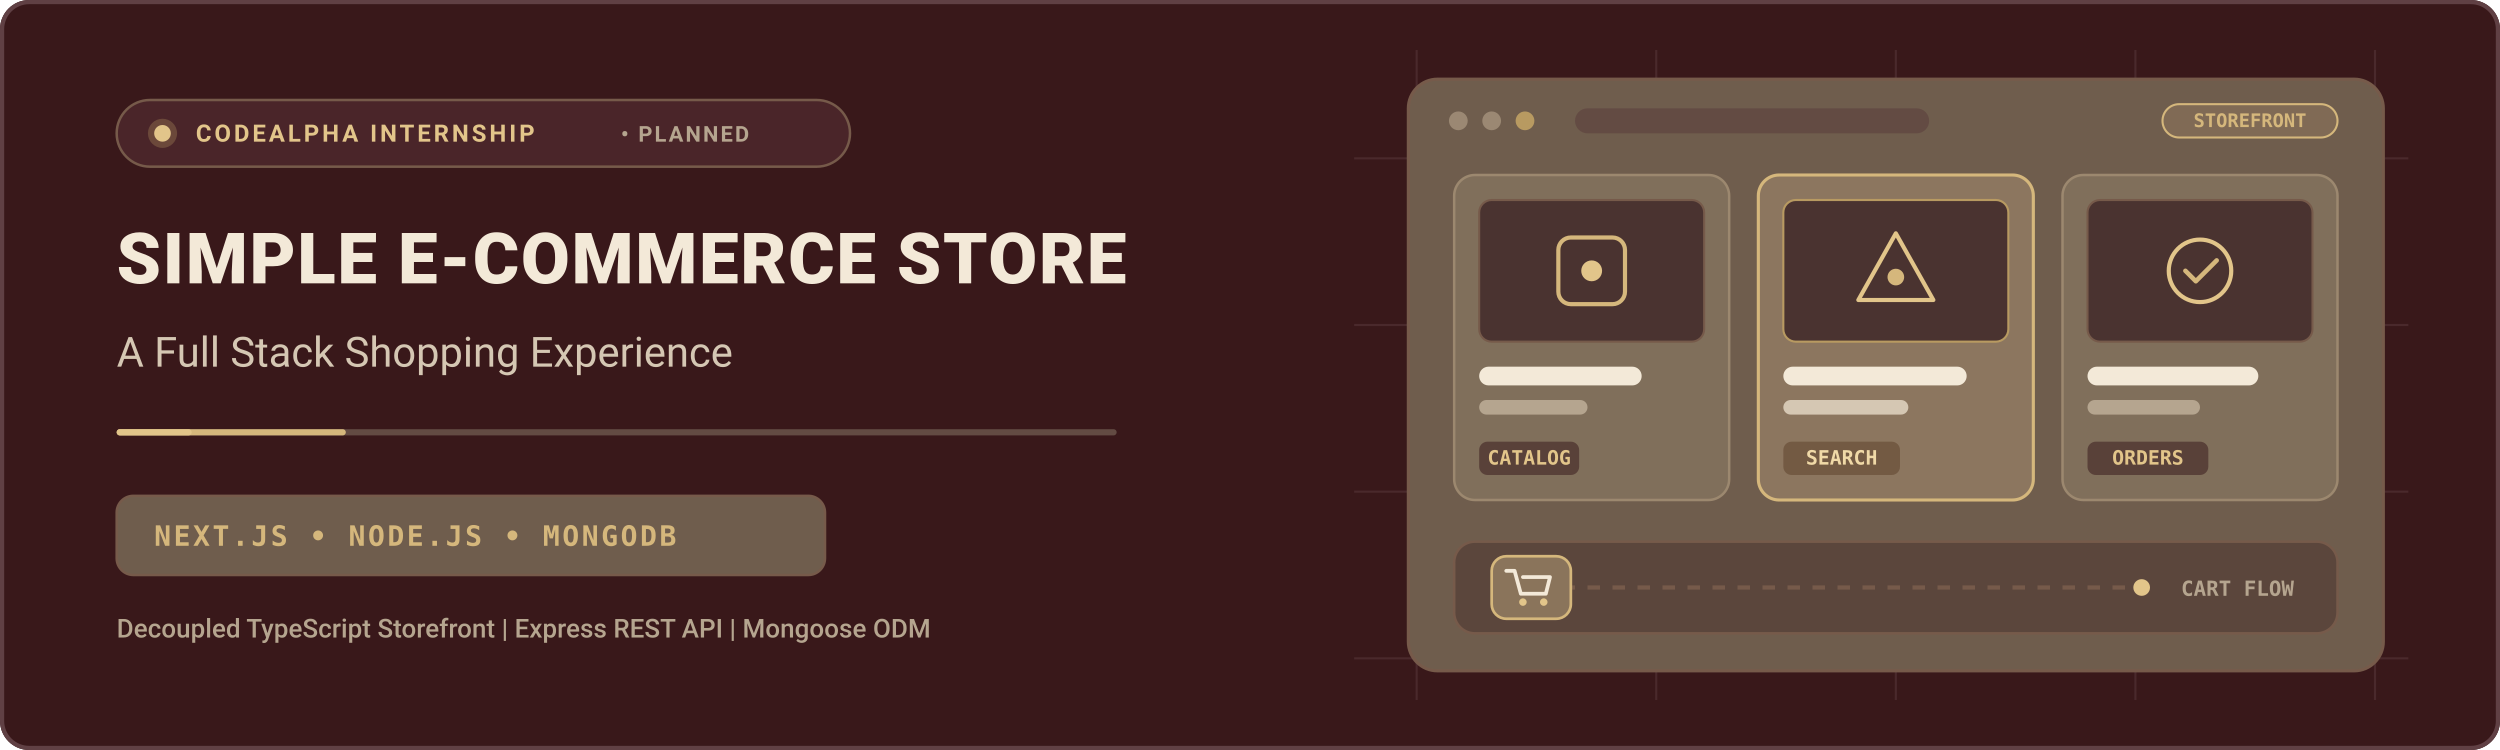
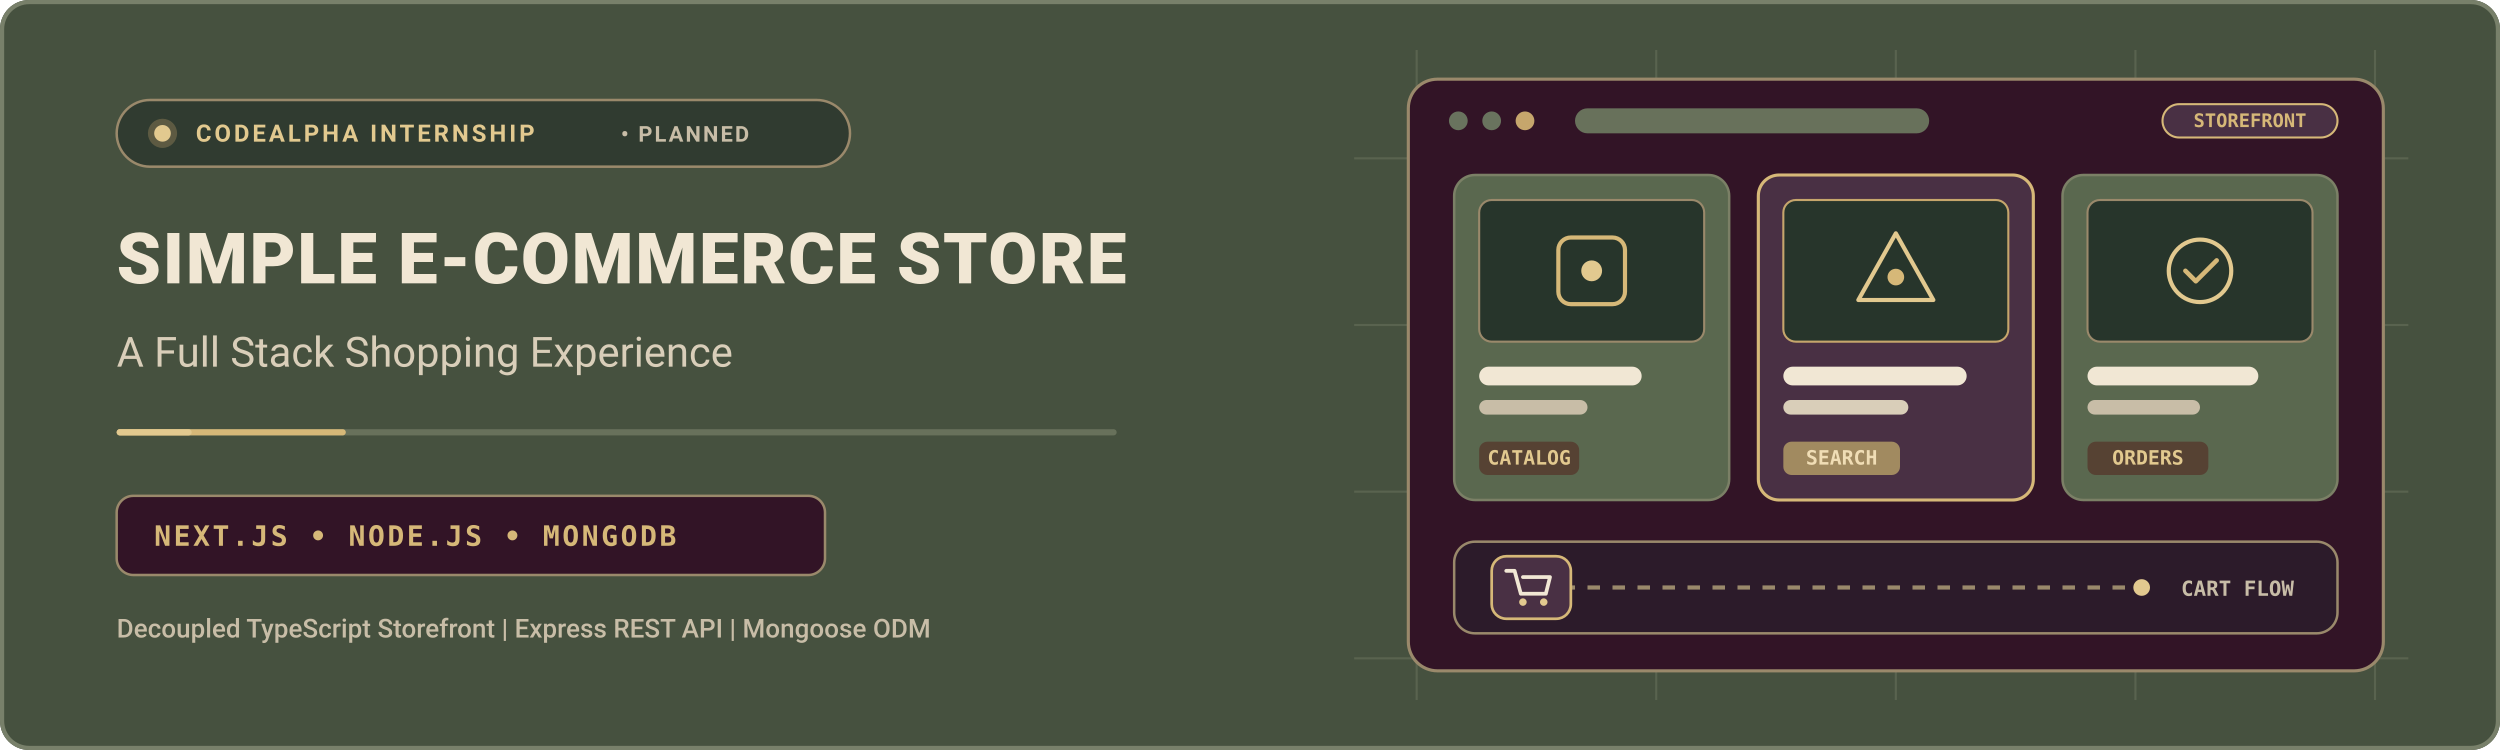
<svg xmlns="http://www.w3.org/2000/svg" viewBox="0 0 1200 360" width="100%" role="img" aria-labelledby="banner-title banner-desc">
-   <rect width="1200" height="360" rx="14" fill="#39181A" />
-   <rect x="1" y="1" width="1198" height="358" rx="13" fill="none" stroke="#604044" stroke-width="2" />
-   <g stroke="#4A292C" stroke-width="1">
+   <rect width="1200" height="360" rx="14" fill="#46513F" />
+   <rect x="1" y="1" width="1198" height="358" rx="13" fill="none" stroke="#78806A" stroke-width="2" />
+   <g stroke="#59634F" stroke-width="1">
    <line x1="680" y1="24" x2="680" y2="336" />
    <line x1="795" y1="24" x2="795" y2="336" />
    <line x1="910" y1="24" x2="910" y2="336" />
    <line x1="1025" y1="24" x2="1025" y2="336" />
    <line x1="1140" y1="24" x2="1140" y2="336" />
    <line x1="650" y1="76" x2="1156" y2="76" />
    <line x1="650" y1="156" x2="1156" y2="156" />
    <line x1="650" y1="236" x2="1156" y2="236" />
    <line x1="650" y1="316" x2="1156" y2="316" />
  </g>
  <g font-family="-apple-system, BlinkMacSystemFont, 'Segoe UI', Roboto, Helvetica, Arial, sans-serif">
-     <rect x="56" y="48" width="352" height="32" rx="16" fill="#4A2529" stroke="#765A4A" stroke-width="1.2" />
-     <circle cx="78" cy="64" r="7" fill="#B89A61" opacity="0.3">
+     <rect x="56" y="48" width="352" height="32" rx="16" fill="#303B30" stroke="#9A896B" stroke-width="1.2" />
+     <circle cx="78" cy="64" r="7" fill="#C6A66C" opacity="0.3">
      <animate attributeName="r" values="4;9;4" dur="2.8s" repeatCount="indefinite" />
      <animate attributeName="opacity" values="0.55;0.1;0.55" dur="2.8s" repeatCount="indefinite" />
    </circle>
-     <circle cx="78" cy="64" r="4" fill="#E2C58A" />
-     <text x="94" y="68" font-size="11.5" font-weight="700" letter-spacing="1.4" fill="#E2C58A">CODEALPHA INTERNSHIP</text>
-     <text x="298" y="68" font-size="10.5" font-weight="600" letter-spacing="1" fill="#B5A58F">•  PLANNED</text>
-     <text x="56" y="136" font-size="34" font-weight="800" letter-spacing="0.8" fill="#F3E9D8">SIMPLE E-COMMERCE STORE</text>
-     <text x="56" y="176" font-size="20" font-weight="400" fill="#D5C7B3">A Full Stack Shopping Experience</text>
-     <rect x="56" y="206" width="480" height="3" rx="1.5" fill="#634B43" />
-     <rect x="56" y="206" width="110" height="3" rx="1.5" fill="#D5B77C">
+     <circle cx="78" cy="64" r="4" fill="#E2C98F" />
+     <text x="94" y="68" font-size="11.5" font-weight="700" letter-spacing="1.4" fill="#E2C98F">CODEALPHA INTERNSHIP</text>
+     <text x="298" y="68" font-size="10.5" font-weight="600" letter-spacing="1" fill="#C8BDA7">•  PLANNED</text>
+     <text x="56" y="136" font-size="34" font-weight="800" letter-spacing="0.8" fill="#F1E7D4">SIMPLE E-COMMERCE STORE</text>
+     <text x="56" y="176" font-size="20" font-weight="400" fill="#D9CEB9">A Full Stack Shopping Experience</text>
+     <rect x="56" y="206" width="480" height="3" rx="1.5" fill="#68715B" />
+     <rect x="56" y="206" width="110" height="3" rx="1.5" fill="#D6B878">
      <animate attributeName="x" values="56;426;56" dur="7s" repeatCount="indefinite" calcMode="spline" keySplines="0.4 0 0.2 1;0.4 0 0.2 1" />
    </rect>
-     <rect x="56" y="206" width="36" height="3" rx="1.5" fill="#E2C58A" />
-     <rect x="56" y="238" width="340" height="38" rx="8" fill="#6F5D4D" stroke="#765A4A" stroke-width="1.2" />
-     <text x="74" y="262" font-family="ui-monospace, SFMono-Regular, Menlo, Monaco, Consolas, monospace" font-size="13.5" font-weight="600" letter-spacing="1.2" fill="#D5B77C">NEXT.JS  •  NODE.JS  •  MONGODB</text>
-     <text x="56" y="306" font-size="12.5" font-weight="500" fill="#B5A58F">Decoupled TypeScript Storefront  |  Express REST API  |  Mongoose ODM</text>
+     <rect x="56" y="206" width="36" height="3" rx="1.5" fill="#E2C98F" />
+     <rect x="56" y="238" width="340" height="38" rx="8" fill="#321426" stroke="#9A896B" stroke-width="1.2" />
+     <text x="74" y="262" font-family="ui-monospace, SFMono-Regular, Menlo, Monaco, Consolas, monospace" font-size="13.5" font-weight="600" letter-spacing="1.2" fill="#D6B878">NEXT.JS  •  NODE.JS  •  MONGODB</text>
+     <text x="56" y="306" font-size="12.5" font-weight="500" fill="#C8BDA7">Decoupled TypeScript Storefront  |  Express REST API  |  Mongoose ODM</text>
  </g>
  <g>
-     <rect x="676" y="38" width="468" height="284" rx="14" fill="#6F5D4D" stroke="#765A4A" stroke-width="1.5" />
-     <circle cx="700" cy="58" r="4.5" fill="#9B8873" />
-     <circle cx="716" cy="58" r="4.5" fill="#9B8873" />
-     <circle cx="732" cy="58" r="4.5" fill="#B89A61" />
-     <rect x="756" y="52" width="170" height="12" rx="6" fill="#634B43" />
-     <rect x="1038" y="50" width="84" height="16" rx="8" fill="#806A55" stroke="#D5B77C" stroke-width="1" />
-     <text x="1080" y="61" text-anchor="middle" font-family="ui-monospace, monospace" font-size="9" font-weight="700" fill="#D5B77C">STOREFRONT</text>
+     <rect x="676" y="38" width="468" height="284" rx="14" fill="#321426" stroke="#9A896B" stroke-width="1.5" />
+     <circle cx="700" cy="58" r="4.5" fill="#69735E" />
+     <circle cx="716" cy="58" r="4.5" fill="#69735E" />
+     <circle cx="732" cy="58" r="4.5" fill="#C6A66C" />
+     <rect x="756" y="52" width="170" height="12" rx="6" fill="#68715B" />
+     <rect x="1038" y="50" width="84" height="16" rx="8" fill="#493044" stroke="#D6B878" stroke-width="1" />
+     <text x="1080" y="61" text-anchor="middle" font-family="ui-monospace, monospace" font-size="9" font-weight="700" fill="#D6B878">STOREFRONT</text>
    <g>
      <animateTransform attributeName="transform" type="translate" values="0 0;0 0;0 -5;0 0" keyTimes="0;0.15;0.5;1" dur="6s" repeatCount="indefinite" />
      <animate attributeName="opacity" values="1;1;0.78;1" keyTimes="0;0.15;0.5;1" dur="6s" repeatCount="indefinite" />
-       <rect x="698" y="84" width="132" height="156" rx="10" fill="#806F5B" stroke="#9C886F" stroke-width="1.2" />
-       <rect x="710" y="96" width="108" height="68" rx="6" fill="#4A3330" stroke="#765A4A" stroke-width="1" />
-       <rect x="748" y="114" width="32" height="32" rx="6" fill="none" stroke="#D5B77C" stroke-width="2" />
-       <circle cx="764" cy="130" r="5" fill="#E2C58A" />
-       <rect x="710" y="176" width="78" height="9" rx="4.5" fill="#F3E9D8" />
-       <rect x="710" y="192" width="52" height="7" rx="3.5" fill="#B5A58F" />
-       <rect x="710" y="212" width="48" height="16" rx="4" fill="#594139" />
-       <text x="734" y="223" text-anchor="middle" font-family="ui-monospace, monospace" font-size="9.5" font-weight="700" fill="#E2C58A">CATALOG</text>
+       <rect x="698" y="84" width="132" height="156" rx="10" fill="#5A684F" stroke="#7B8066" stroke-width="1.2" />
+       <rect x="710" y="96" width="108" height="68" rx="6" fill="#27352B" stroke="#9A896B" stroke-width="1" />
+       <rect x="748" y="114" width="32" height="32" rx="6" fill="none" stroke="#D6B878" stroke-width="2" />
+       <circle cx="764" cy="130" r="5" fill="#E2C98F" />
+       <rect x="710" y="176" width="78" height="9" rx="4.5" fill="#F1E7D4" />
+       <rect x="710" y="192" width="52" height="7" rx="3.5" fill="#C8BDA7" />
+       <rect x="710" y="212" width="48" height="16" rx="4" fill="#564233" />
+       <text x="734" y="223" text-anchor="middle" font-family="ui-monospace, monospace" font-size="9.5" font-weight="700" fill="#E2C98F">CATALOG</text>
    </g>
    <g>
      <animateTransform attributeName="transform" type="translate" values="0 0;0 -5;0 0;0 0" keyTimes="0;0.35;0.7;1" dur="6s" repeatCount="indefinite" />
      <animate attributeName="opacity" values="1;0.82;1;1" keyTimes="0;0.35;0.7;1" dur="6s" repeatCount="indefinite" />
-       <rect x="844" y="84" width="132" height="156" rx="10" fill="#8C765F" stroke="#D5B77C" stroke-width="1.5" />
-       <rect x="856" y="96" width="108" height="68" rx="6" fill="#4A3330" stroke="#B89A61" stroke-width="1" />
-       <polygon points="910,112 928,144 892,144" fill="none" stroke="#E2C58A" stroke-width="2" stroke-linejoin="round" />
-       <circle cx="910" cy="133" r="4" fill="#D5B77C" />
-       <rect x="856" y="176" width="88" height="9" rx="4.5" fill="#F3E9D8" />
-       <rect x="856" y="192" width="60" height="7" rx="3.5" fill="#D5C7B3" />
-       <rect x="856" y="212" width="56" height="16" rx="4" fill="#735A43" />
-       <text x="884" y="223" text-anchor="middle" font-family="ui-monospace, monospace" font-size="9.5" font-weight="700" fill="#F0D9A7">SEARCH</text>
+       <rect x="844" y="84" width="132" height="156" rx="10" fill="#493044" stroke="#D6B878" stroke-width="1.5" />
+       <rect x="856" y="96" width="108" height="68" rx="6" fill="#27352B" stroke="#C6A66C" stroke-width="1" />
+       <polygon points="910,112 928,144 892,144" fill="none" stroke="#E2C98F" stroke-width="2" stroke-linejoin="round" />
+       <circle cx="910" cy="133" r="4" fill="#D6B878" />
+       <rect x="856" y="176" width="88" height="9" rx="4.5" fill="#F1E7D4" />
+       <rect x="856" y="192" width="60" height="7" rx="3.5" fill="#D9CEB9" />
+       <rect x="856" y="212" width="56" height="16" rx="4" fill="#A18A60" />
+       <text x="884" y="223" text-anchor="middle" font-family="ui-monospace, monospace" font-size="9.5" font-weight="700" fill="#F0DDB5">SEARCH</text>
    </g>
    <g>
      <animateTransform attributeName="transform" type="translate" values="0 -4;0 0;0 0;0 -4" keyTimes="0;0.3;0.75;1" dur="6s" repeatCount="indefinite" />
      <animate attributeName="opacity" values="1;0.85;1;1" keyTimes="0;0.45;0.8;1" dur="6s" repeatCount="indefinite" />
-       <rect x="990" y="84" width="132" height="156" rx="10" fill="#806F5B" stroke="#9C886F" stroke-width="1.2" />
-       <rect x="1002" y="96" width="108" height="68" rx="6" fill="#4A3330" stroke="#765A4A" stroke-width="1" />
-       <circle cx="1056" cy="130" r="15" fill="none" stroke="#E2C58A" stroke-width="2" />
-       <path d="M1049 130 l5 5 l10 -10" fill="none" stroke="#D5B77C" stroke-width="2.2" stroke-linecap="round" stroke-linejoin="round" />
-       <rect x="1002" y="176" width="82" height="9" rx="4.5" fill="#F3E9D8" />
-       <rect x="1002" y="192" width="54" height="7" rx="3.5" fill="#B5A58F" />
-       <rect x="1002" y="212" width="58" height="16" rx="4" fill="#594139" />
-       <text x="1031" y="223" text-anchor="middle" font-family="ui-monospace, monospace" font-size="9.5" font-weight="700" fill="#E2C58A">ORDERS</text>
+       <rect x="990" y="84" width="132" height="156" rx="10" fill="#5A684F" stroke="#7B8066" stroke-width="1.2" />
+       <rect x="1002" y="96" width="108" height="68" rx="6" fill="#27352B" stroke="#9A896B" stroke-width="1" />
+       <circle cx="1056" cy="130" r="15" fill="none" stroke="#E2C98F" stroke-width="2" />
+       <path d="M1049 130 l5 5 l10 -10" fill="none" stroke="#D6B878" stroke-width="2.2" stroke-linecap="round" stroke-linejoin="round" />
+       <rect x="1002" y="176" width="82" height="9" rx="4.5" fill="#F1E7D4" />
+       <rect x="1002" y="192" width="54" height="7" rx="3.5" fill="#C8BDA7" />
+       <rect x="1002" y="212" width="58" height="16" rx="4" fill="#564233" />
+       <text x="1031" y="223" text-anchor="middle" font-family="ui-monospace, monospace" font-size="9.5" font-weight="700" fill="#E2C98F">ORDERS</text>
    </g>
-     <rect x="698" y="260" width="424" height="44" rx="10" fill="#5B463C" stroke="#765A4A" stroke-width="1.2" />
-     <line x1="726" y1="282" x2="1028" y2="282" stroke="#765A4A" stroke-width="2" stroke-dasharray="6 6" />
-     <circle cx="726" cy="282" r="4" fill="#D5B77C" />
-     <circle cx="1028" cy="282" r="4" fill="#E2C58A" />
+     <rect x="698" y="260" width="424" height="44" rx="10" fill="#2C1B2A" stroke="#9A896B" stroke-width="1.2" />
+     <line x1="726" y1="282" x2="1028" y2="282" stroke="#9A896B" stroke-width="2" stroke-dasharray="6 6" />
+     <circle cx="726" cy="282" r="4" fill="#D6B878" />
+     <circle cx="1028" cy="282" r="4" fill="#E2C98F" />
    <g>
      <animateTransform attributeName="transform" type="translate" values="0 0;246 0;0 0" dur="8s" repeatCount="indefinite" calcMode="spline" keySplines="0.45 0 0.55 1;0.45 0 0.55 1" />
-       <rect x="716" y="267" width="38" height="30" rx="7" fill="#8A745B" stroke="#D5B77C" stroke-width="1.3" />
-       <path d="M723 274 h4 l3 11 h12 l2 -8 h-13" fill="none" stroke="#F3E9D8" stroke-width="1.8" stroke-linecap="round" stroke-linejoin="round" />
-       <circle cx="731" cy="289" r="1.8" fill="#E2C58A" />
-       <circle cx="741" cy="289" r="1.8" fill="#E2C58A" />
+       <rect x="716" y="267" width="38" height="30" rx="7" fill="#493044" stroke="#D6B878" stroke-width="1.3" />
+       <path d="M723 274 h4 l3 11 h12 l2 -8 h-13" fill="none" stroke="#F1E7D4" stroke-width="1.8" stroke-linecap="round" stroke-linejoin="round" />
+       <circle cx="731" cy="289" r="1.8" fill="#E2C98F" />
+       <circle cx="741" cy="289" r="1.8" fill="#E2C98F" />
    </g>
-     <text x="1074" y="286" text-anchor="middle" font-family="ui-monospace, monospace" font-size="10" font-weight="700" fill="#B5A58F">CART FLOW</text>
+     <text x="1074" y="286" text-anchor="middle" font-family="ui-monospace, monospace" font-size="10" font-weight="700" fill="#C8BDA7">CART FLOW</text>
  </g>
</svg>
